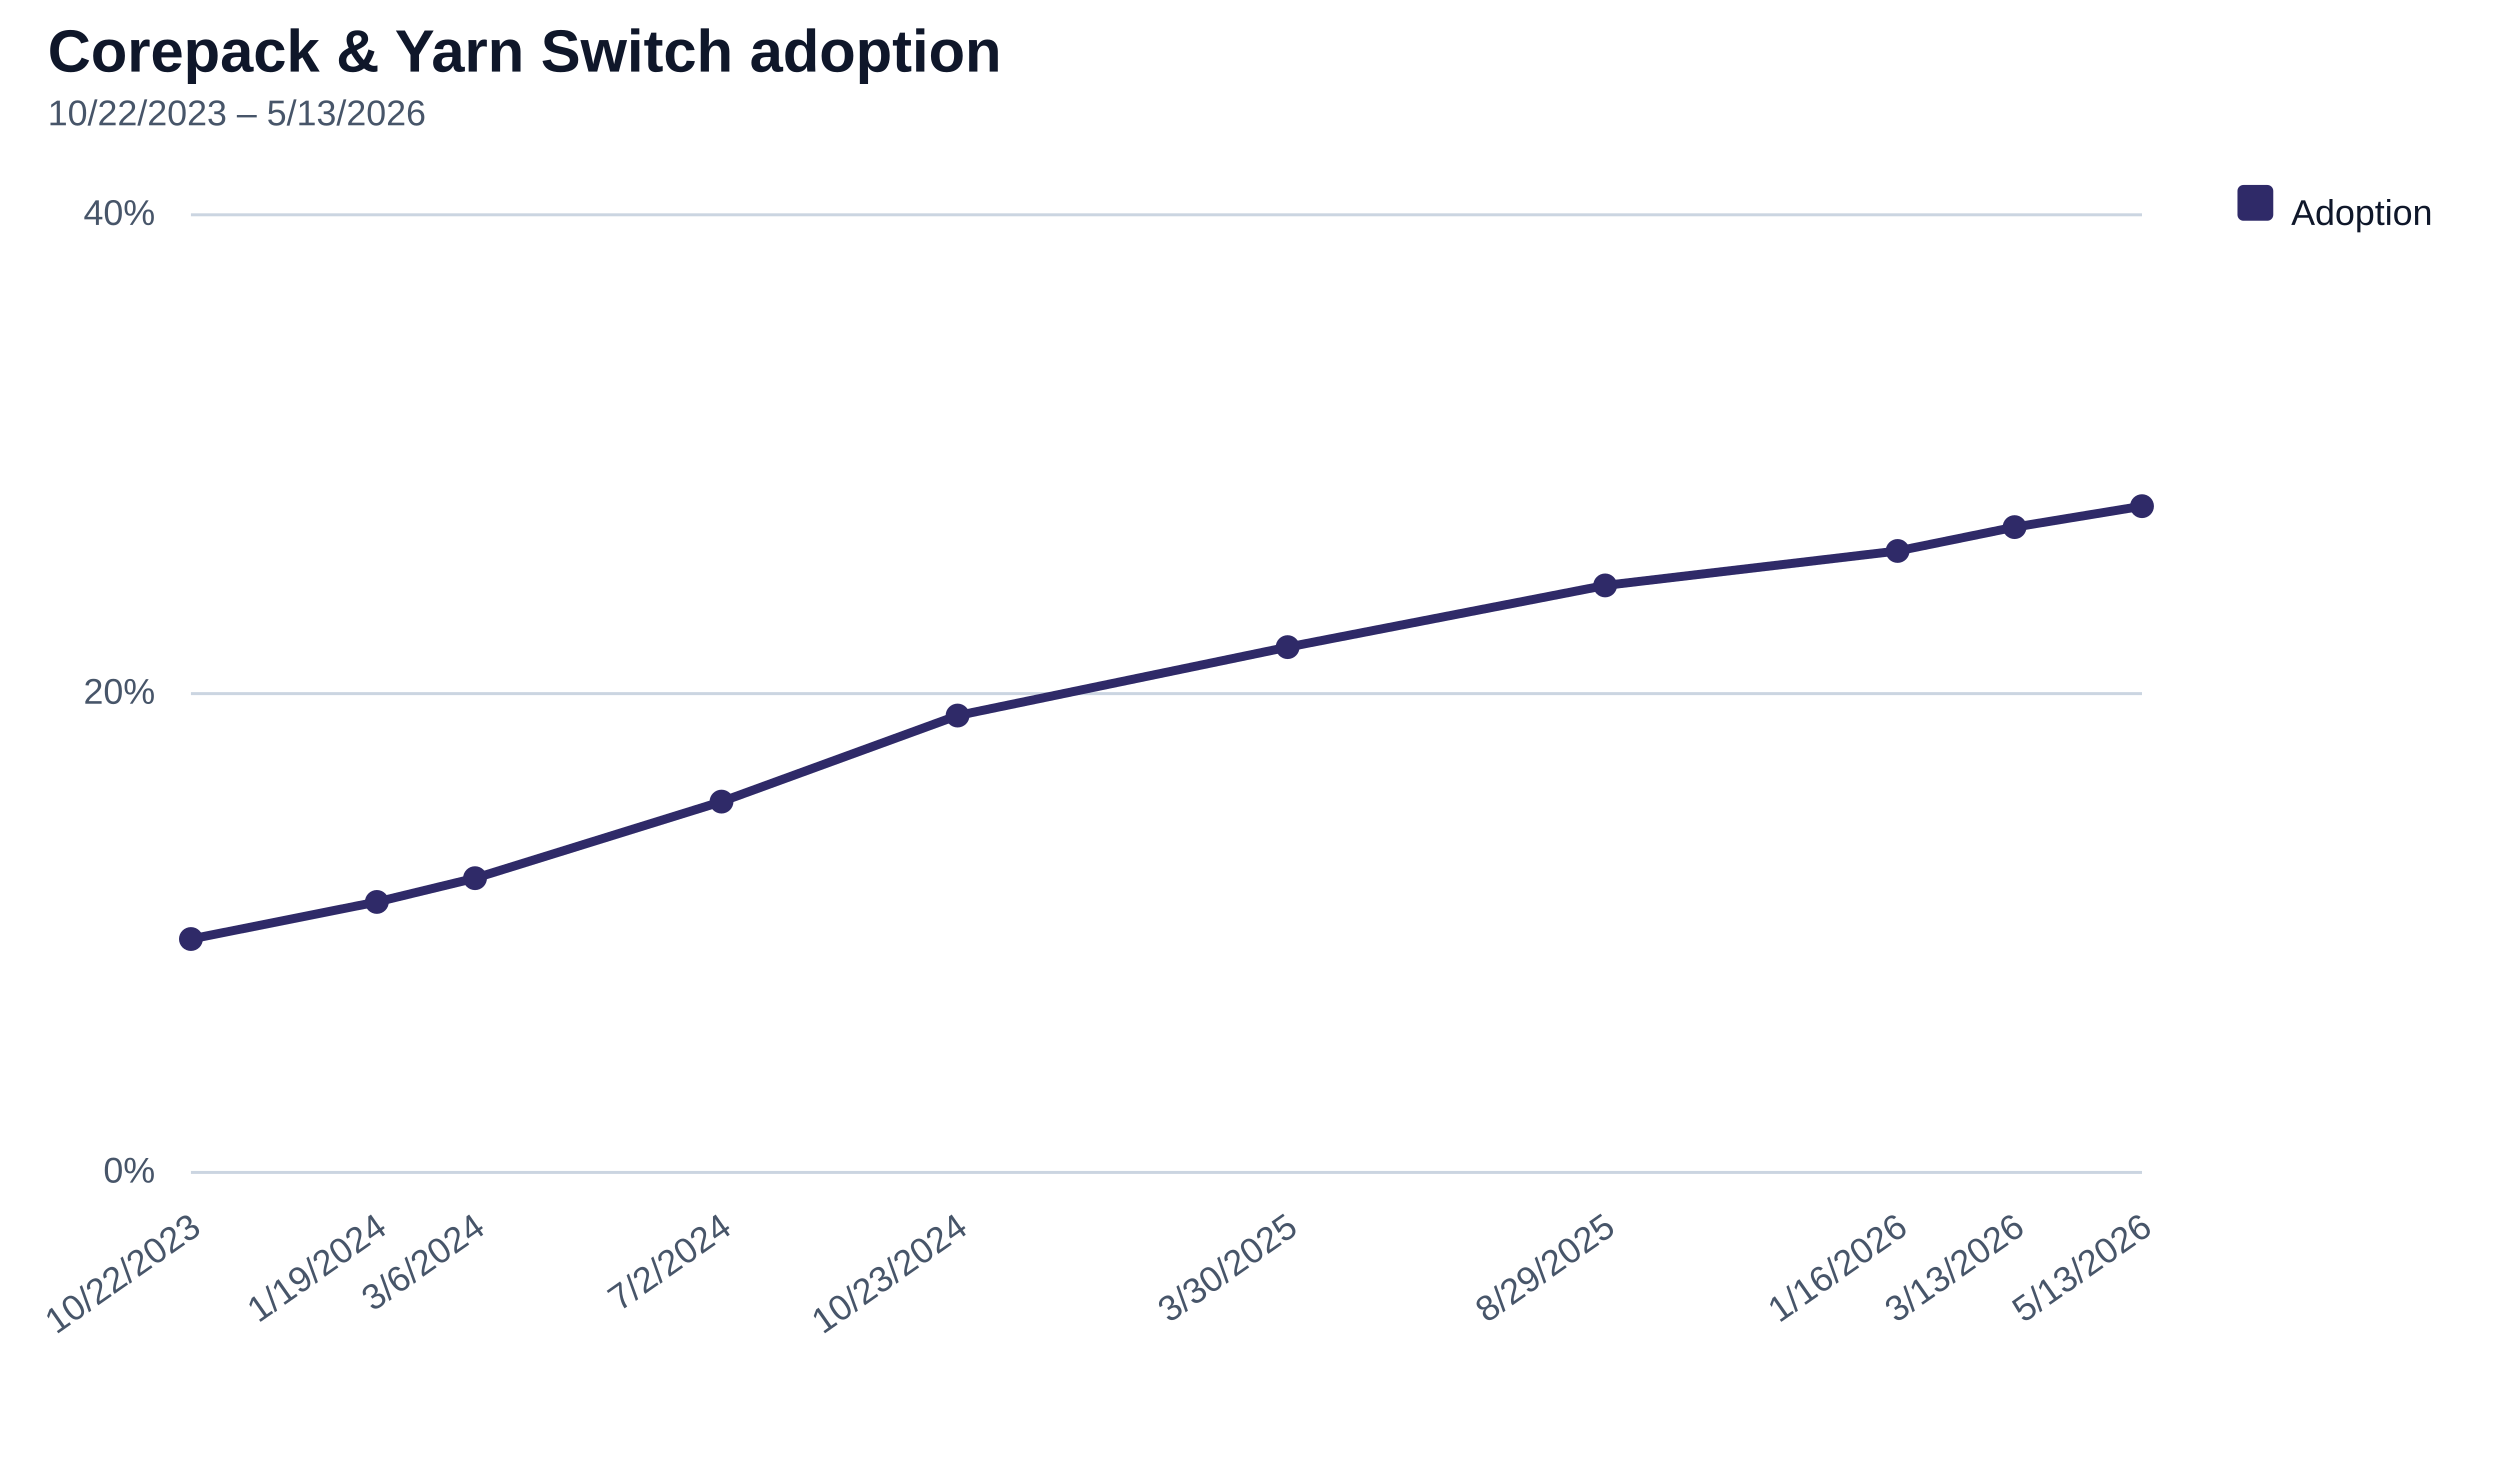
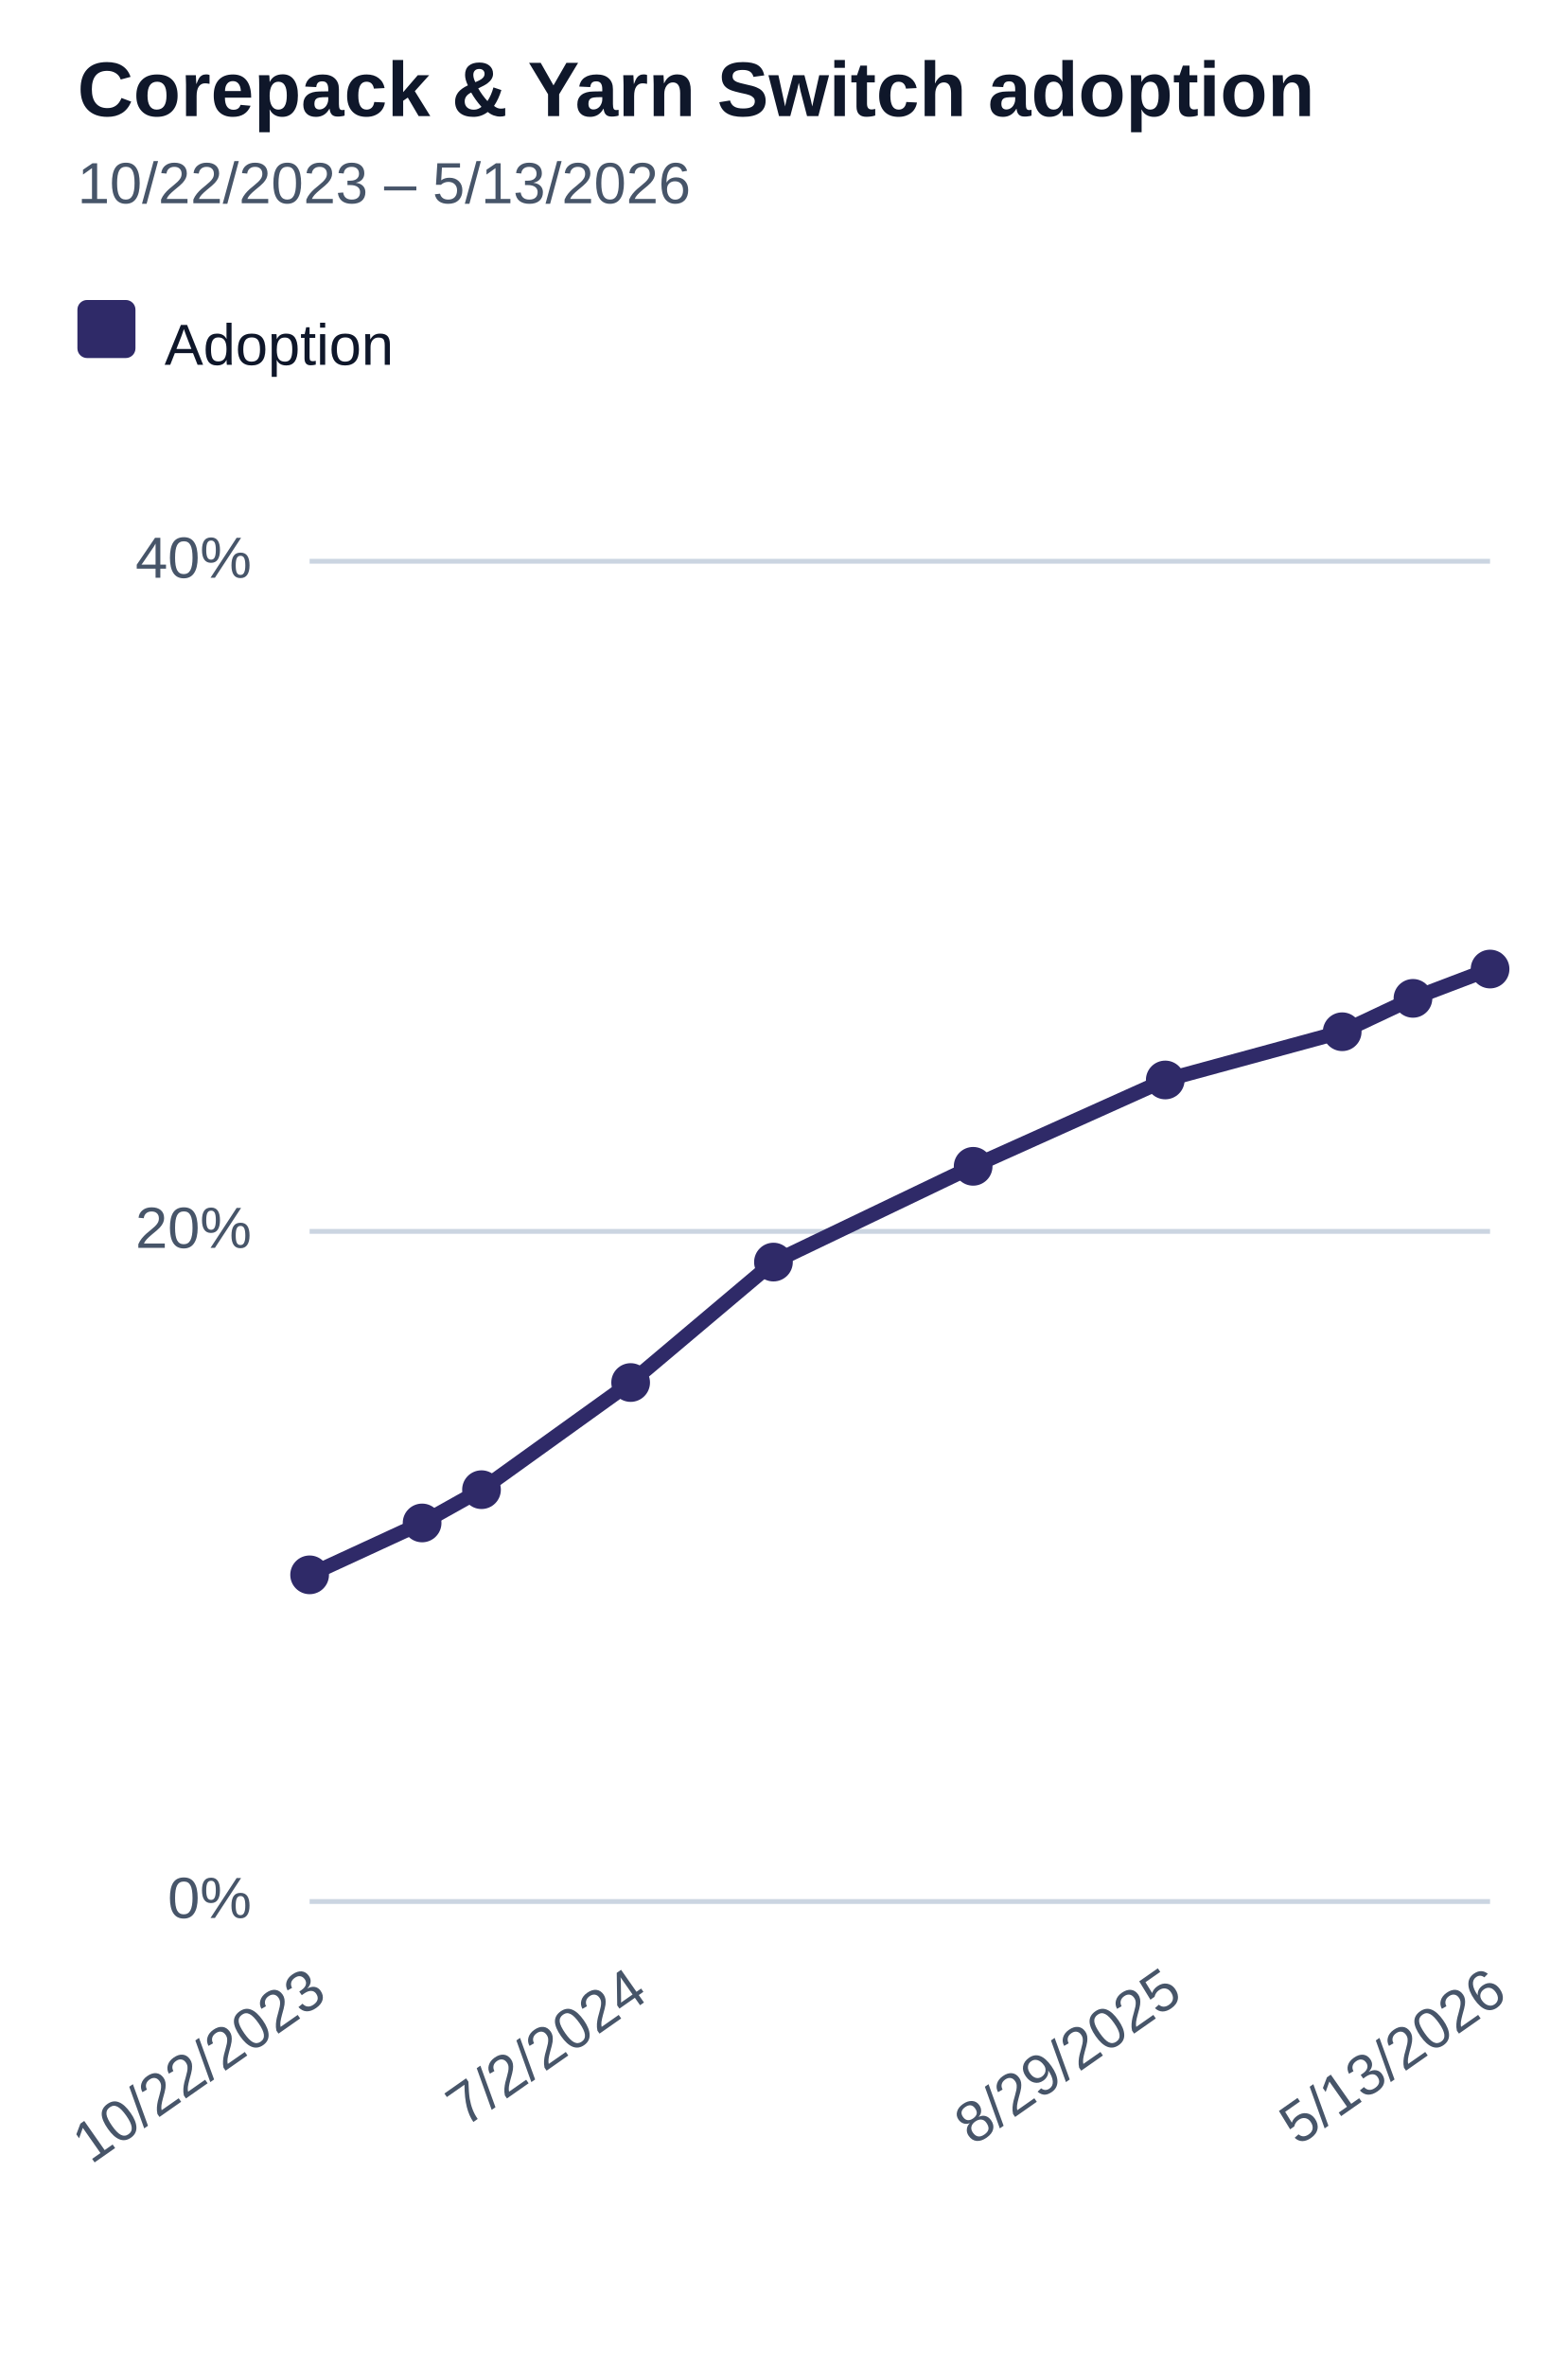
- <svg xmlns="http://www.w3.org/2000/svg" width="838" height="489" viewBox="0 0 838 489" role="img" aria-label="Corepack &amp; Yarn Switch adoption">
+ <svg xmlns="http://www.w3.org/2000/svg" width="324" height="489" viewBox="0 0 324 489" role="img" aria-label="Corepack &amp; Yarn Switch adoption">
  <style>
    text { font-family: "Helvetica Neue", Arial, sans-serif; }
-     .title { font-size: 20px; font-weight: 700; fill: #0f172a; }
+     .title { font-size: 16px; font-weight: 700; fill: #0f172a; }
    .subtitle { font-size: 12px; fill: #475569; }
    .axis { stroke: #cbd5e1; stroke-width: 1; }
    .footer { font-size: 12px; fill: #94a3b8; }
    .legend { font-size: 12px; fill: #0f172a; }
    .tick { font-size: 12px; fill: #475569; }
  </style>
  <text class="title" x="16" y="24">Corepack &amp; Yarn Switch adoption</text>
  <text class="subtitle" x="16" y="42">10/22/2023 – 5/13/2026</text>
  <g class="y-ticks">
-     <line class="axis" x1="64" y1="393" x2="718" y2="393" />
+     <line class="axis" x1="64" y1="393" x2="308" y2="393" />
    <text class="tick" x="52" y="393" dominant-baseline="middle" text-anchor="end">0%</text>
-     <line class="axis" x1="64" y1="232.5" x2="718" y2="232.5" />
-     <text class="tick" x="52" y="232.5" dominant-baseline="middle" text-anchor="end">20%</text>
-     <line class="axis" x1="64" y1="72" x2="718" y2="72" />
-     <text class="tick" x="52" y="72" dominant-baseline="middle" text-anchor="end">40%</text>
+     <line class="axis" x1="64" y1="254.5" x2="308" y2="254.5" />
+     <text class="tick" x="52" y="254.5" dominant-baseline="middle" text-anchor="end">20%</text>
+     <line class="axis" x1="64" y1="116" x2="308" y2="116" />
+     <text class="tick" x="52" y="116" dominant-baseline="middle" text-anchor="end">40%</text>
  </g>
  <g class="x-ticks">
    <text class="tick" x="68" y="413" text-anchor="end" transform="rotate(-35 68 413)">10/22/2023</text>
-     <text class="tick" x="130.319" y="413" text-anchor="end" transform="rotate(-35 130.3191 413)">1/19/2024</text>
-     <text class="tick" x="163.229" y="413" text-anchor="end" transform="rotate(-35 163.2291 413)">3/6/2024</text>
-     <text class="tick" x="245.854" y="413" text-anchor="end" transform="rotate(-35 245.8544 413)">7/2/2024</text>
-     <text class="tick" x="324.979" y="413" text-anchor="end" transform="rotate(-35 324.9786 413)">10/23/2024</text>
-     <text class="tick" x="435.612" y="413" text-anchor="end" transform="rotate(-35 435.6124 413)">3/30/2025</text>
-     <text class="tick" x="542.045" y="413" text-anchor="end" transform="rotate(-35 542.045 413)">8/29/2025</text>
-     <text class="tick" x="640.075" y="413" text-anchor="end" transform="rotate(-35 640.0749 413)">1/16/2026</text>
-     <text class="tick" x="679.287" y="413" text-anchor="end" transform="rotate(-35 679.2869 413)">3/13/2026</text>
-     <text class="tick" x="722" y="413" text-anchor="end" transform="rotate(-35 722 413)">5/13/2026</text>
+     <text class="tick" x="134.355" y="413" text-anchor="end" transform="rotate(-35 134.3555 413)">7/2/2024</text>
+     <text class="tick" x="244.861" y="413" text-anchor="end" transform="rotate(-35 244.8608 413)">8/29/2025</text>
+     <text class="tick" x="312" y="413" text-anchor="end" transform="rotate(-35 312 413)">5/13/2026</text>
  </g>
  <g class="series-group">
    <g class="series" data-key="corepack_adoption">
-       <polyline fill="none" stroke="#2f2a68" stroke-width="3" points="64,314.761 126.319,302.332 159.229,294.364 241.854,268.7 320.979,239.851 431.612,216.917 538.045,196.235 636.075,184.684 675.287,176.689 718,169.669" />
-       <circle cx="64" cy="314.761" r="4" fill="#2f2a68" />
-       <circle cx="126.319" cy="302.332" r="4" fill="#2f2a68" />
-       <circle cx="159.229" cy="294.364" r="4" fill="#2f2a68" />
-       <circle cx="241.854" cy="268.7" r="4" fill="#2f2a68" />
-       <circle cx="320.979" cy="239.851" r="4" fill="#2f2a68" />
-       <circle cx="431.612" cy="216.917" r="4" fill="#2f2a68" />
-       <circle cx="538.045" cy="196.235" r="4" fill="#2f2a68" />
-       <circle cx="636.075" cy="184.684" r="4" fill="#2f2a68" />
-       <circle cx="675.287" cy="176.689" r="4" fill="#2f2a68" />
-       <circle cx="718" cy="169.669" r="4" fill="#2f2a68" />
+       <polyline fill="none" stroke="#2f2a68" stroke-width="3" points="64,325.485 87.251,314.76 99.529,307.884 130.355,285.738 159.876,260.844 201.152,241.053 240.861,223.206 277.435,213.238 292.064,206.339 308,200.281" />
+       <circle cx="64" cy="325.485" r="4" fill="#2f2a68" />
+       <circle cx="87.251" cy="314.76" r="4" fill="#2f2a68" />
+       <circle cx="99.529" cy="307.884" r="4" fill="#2f2a68" />
+       <circle cx="130.355" cy="285.738" r="4" fill="#2f2a68" />
+       <circle cx="159.876" cy="260.844" r="4" fill="#2f2a68" />
+       <circle cx="201.152" cy="241.053" r="4" fill="#2f2a68" />
+       <circle cx="240.861" cy="223.206" r="4" fill="#2f2a68" />
+       <circle cx="277.435" cy="213.238" r="4" fill="#2f2a68" />
+       <circle cx="292.064" cy="206.339" r="4" fill="#2f2a68" />
+       <circle cx="308" cy="200.281" r="4" fill="#2f2a68" />
    </g>
  </g>
  <g class="legend-group">
    <g class="legend-item" data-key="corepack_adoption">
-       <rect x="750" y="62" width="12" height="12" rx="2" fill="#2f2a68" />
-       <text class="legend" x="768" y="72" dominant-baseline="middle">Adoption</text>
+       <rect x="16" y="62" width="12" height="12" rx="2" fill="#2f2a68" />
+       <text class="legend" x="34" y="72" dominant-baseline="middle">Adoption</text>
    </g>
  </g>
</svg>
